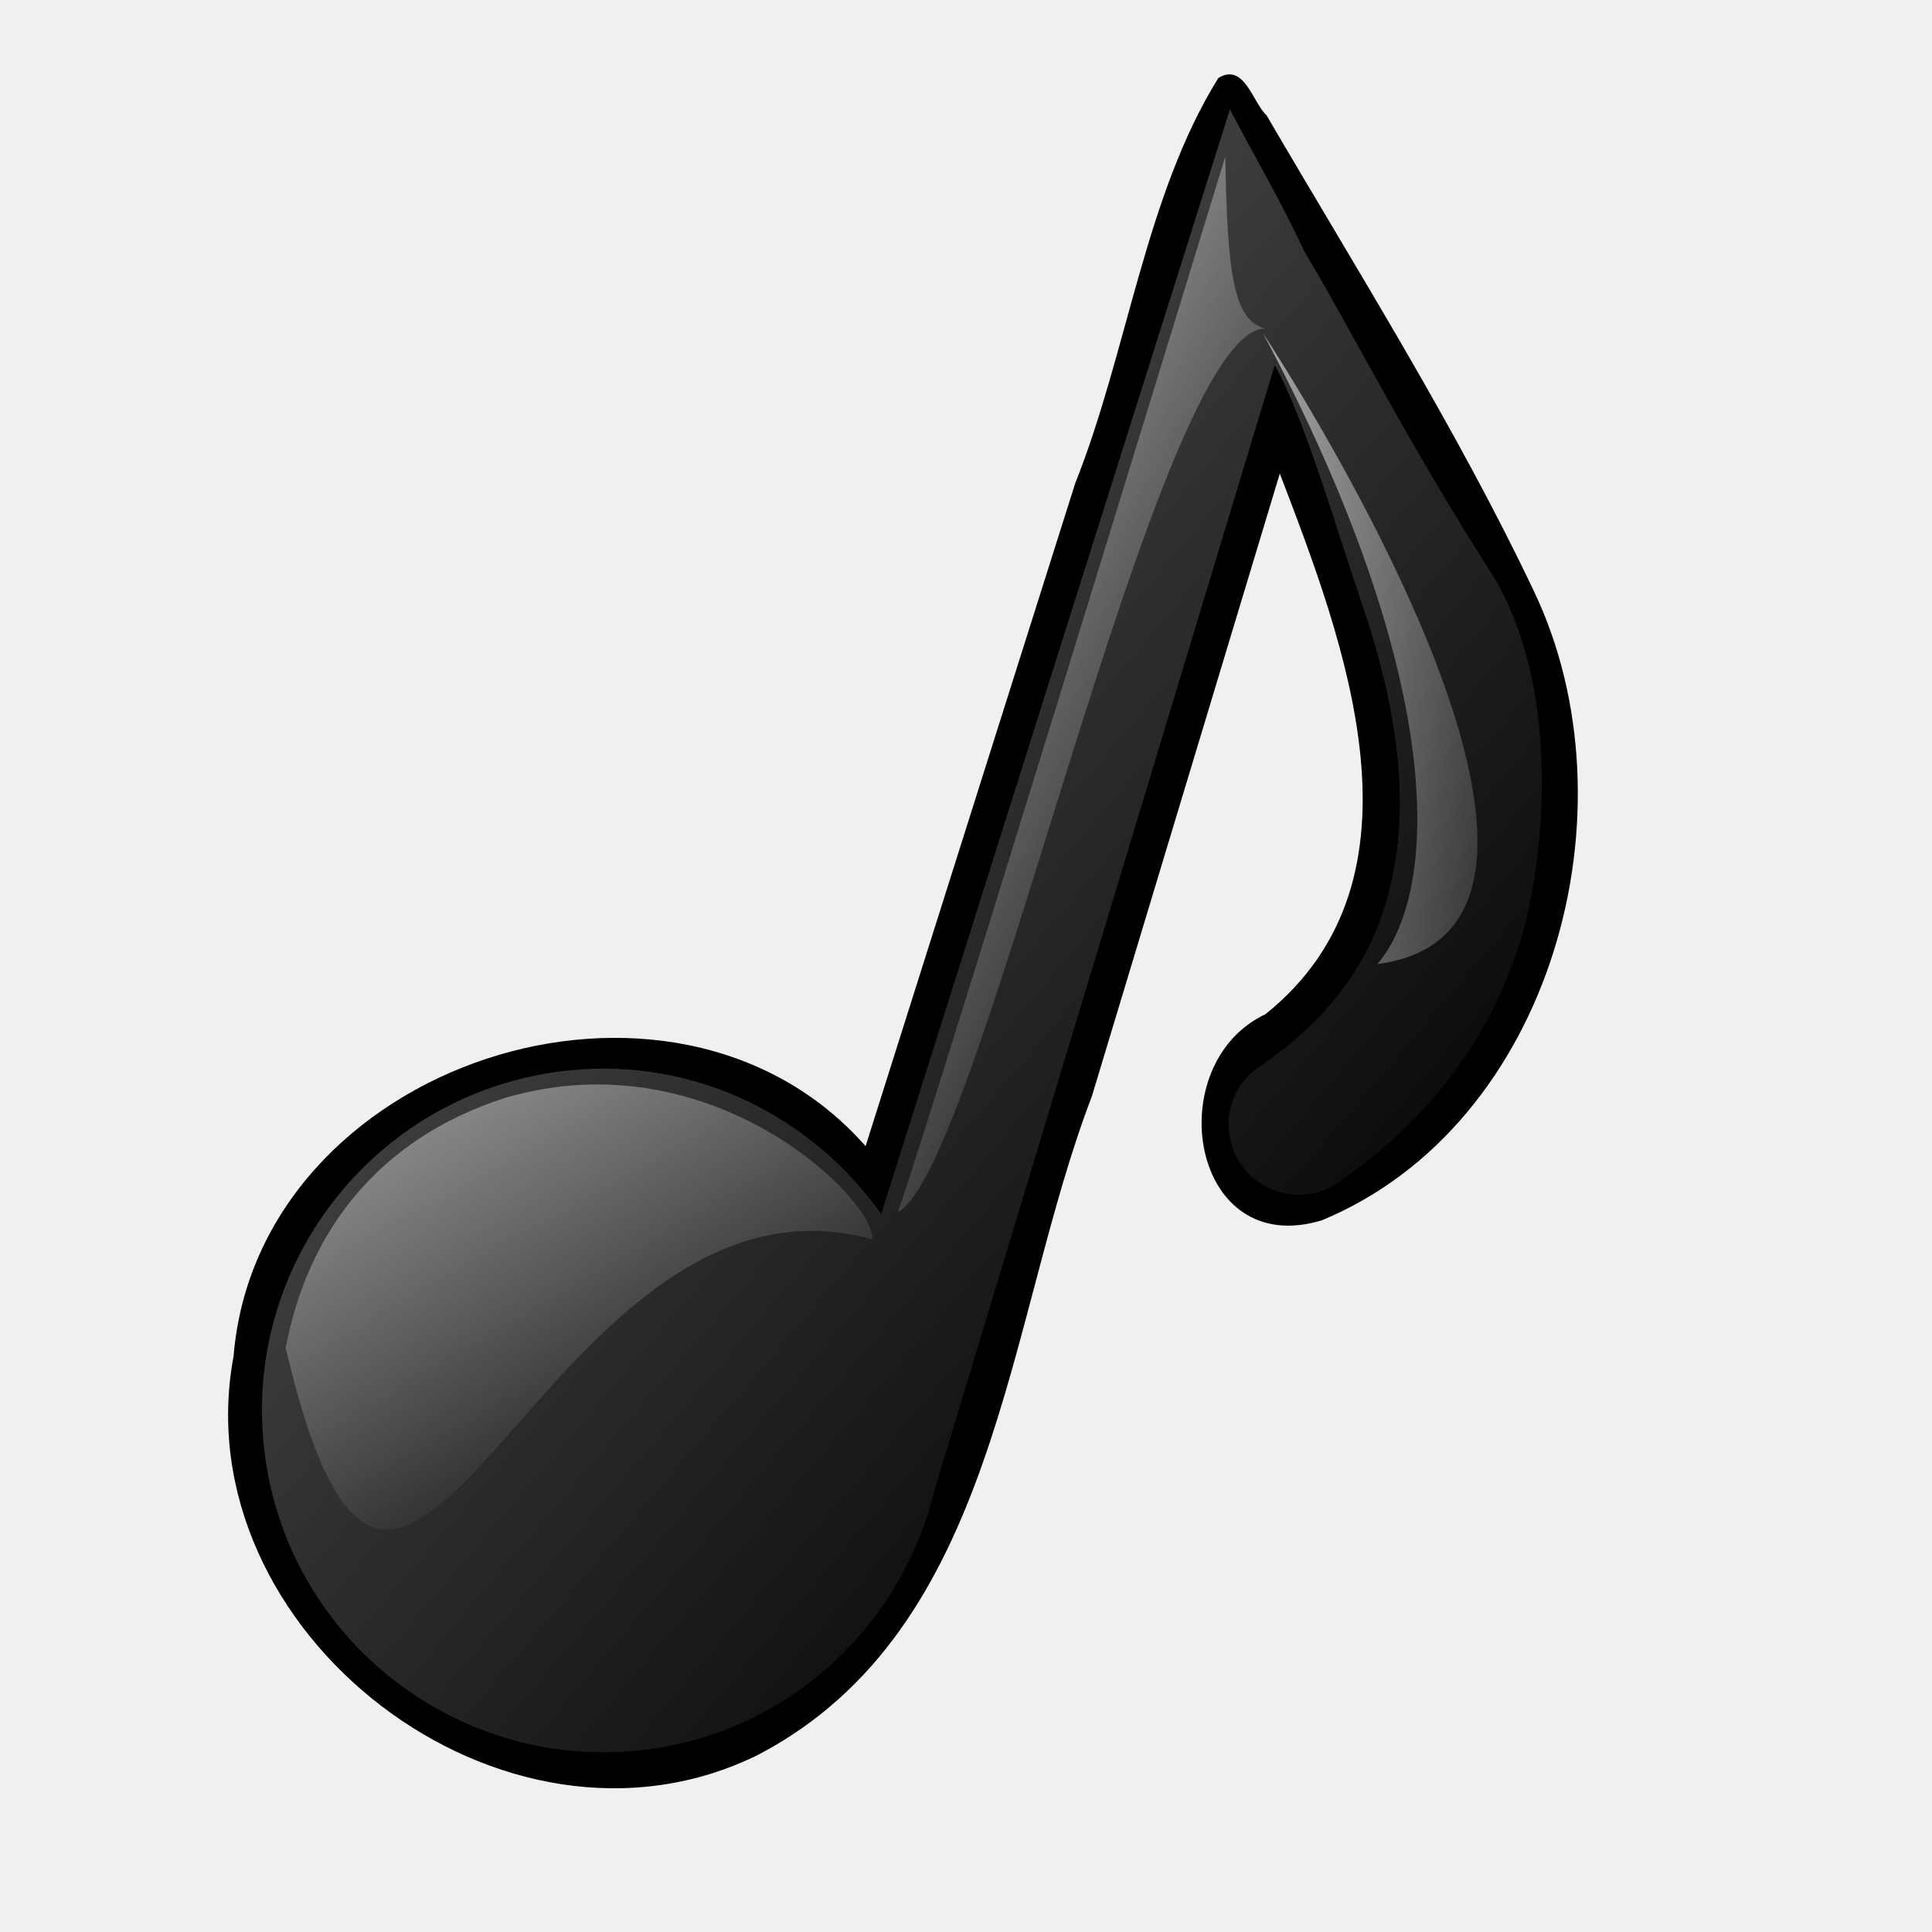
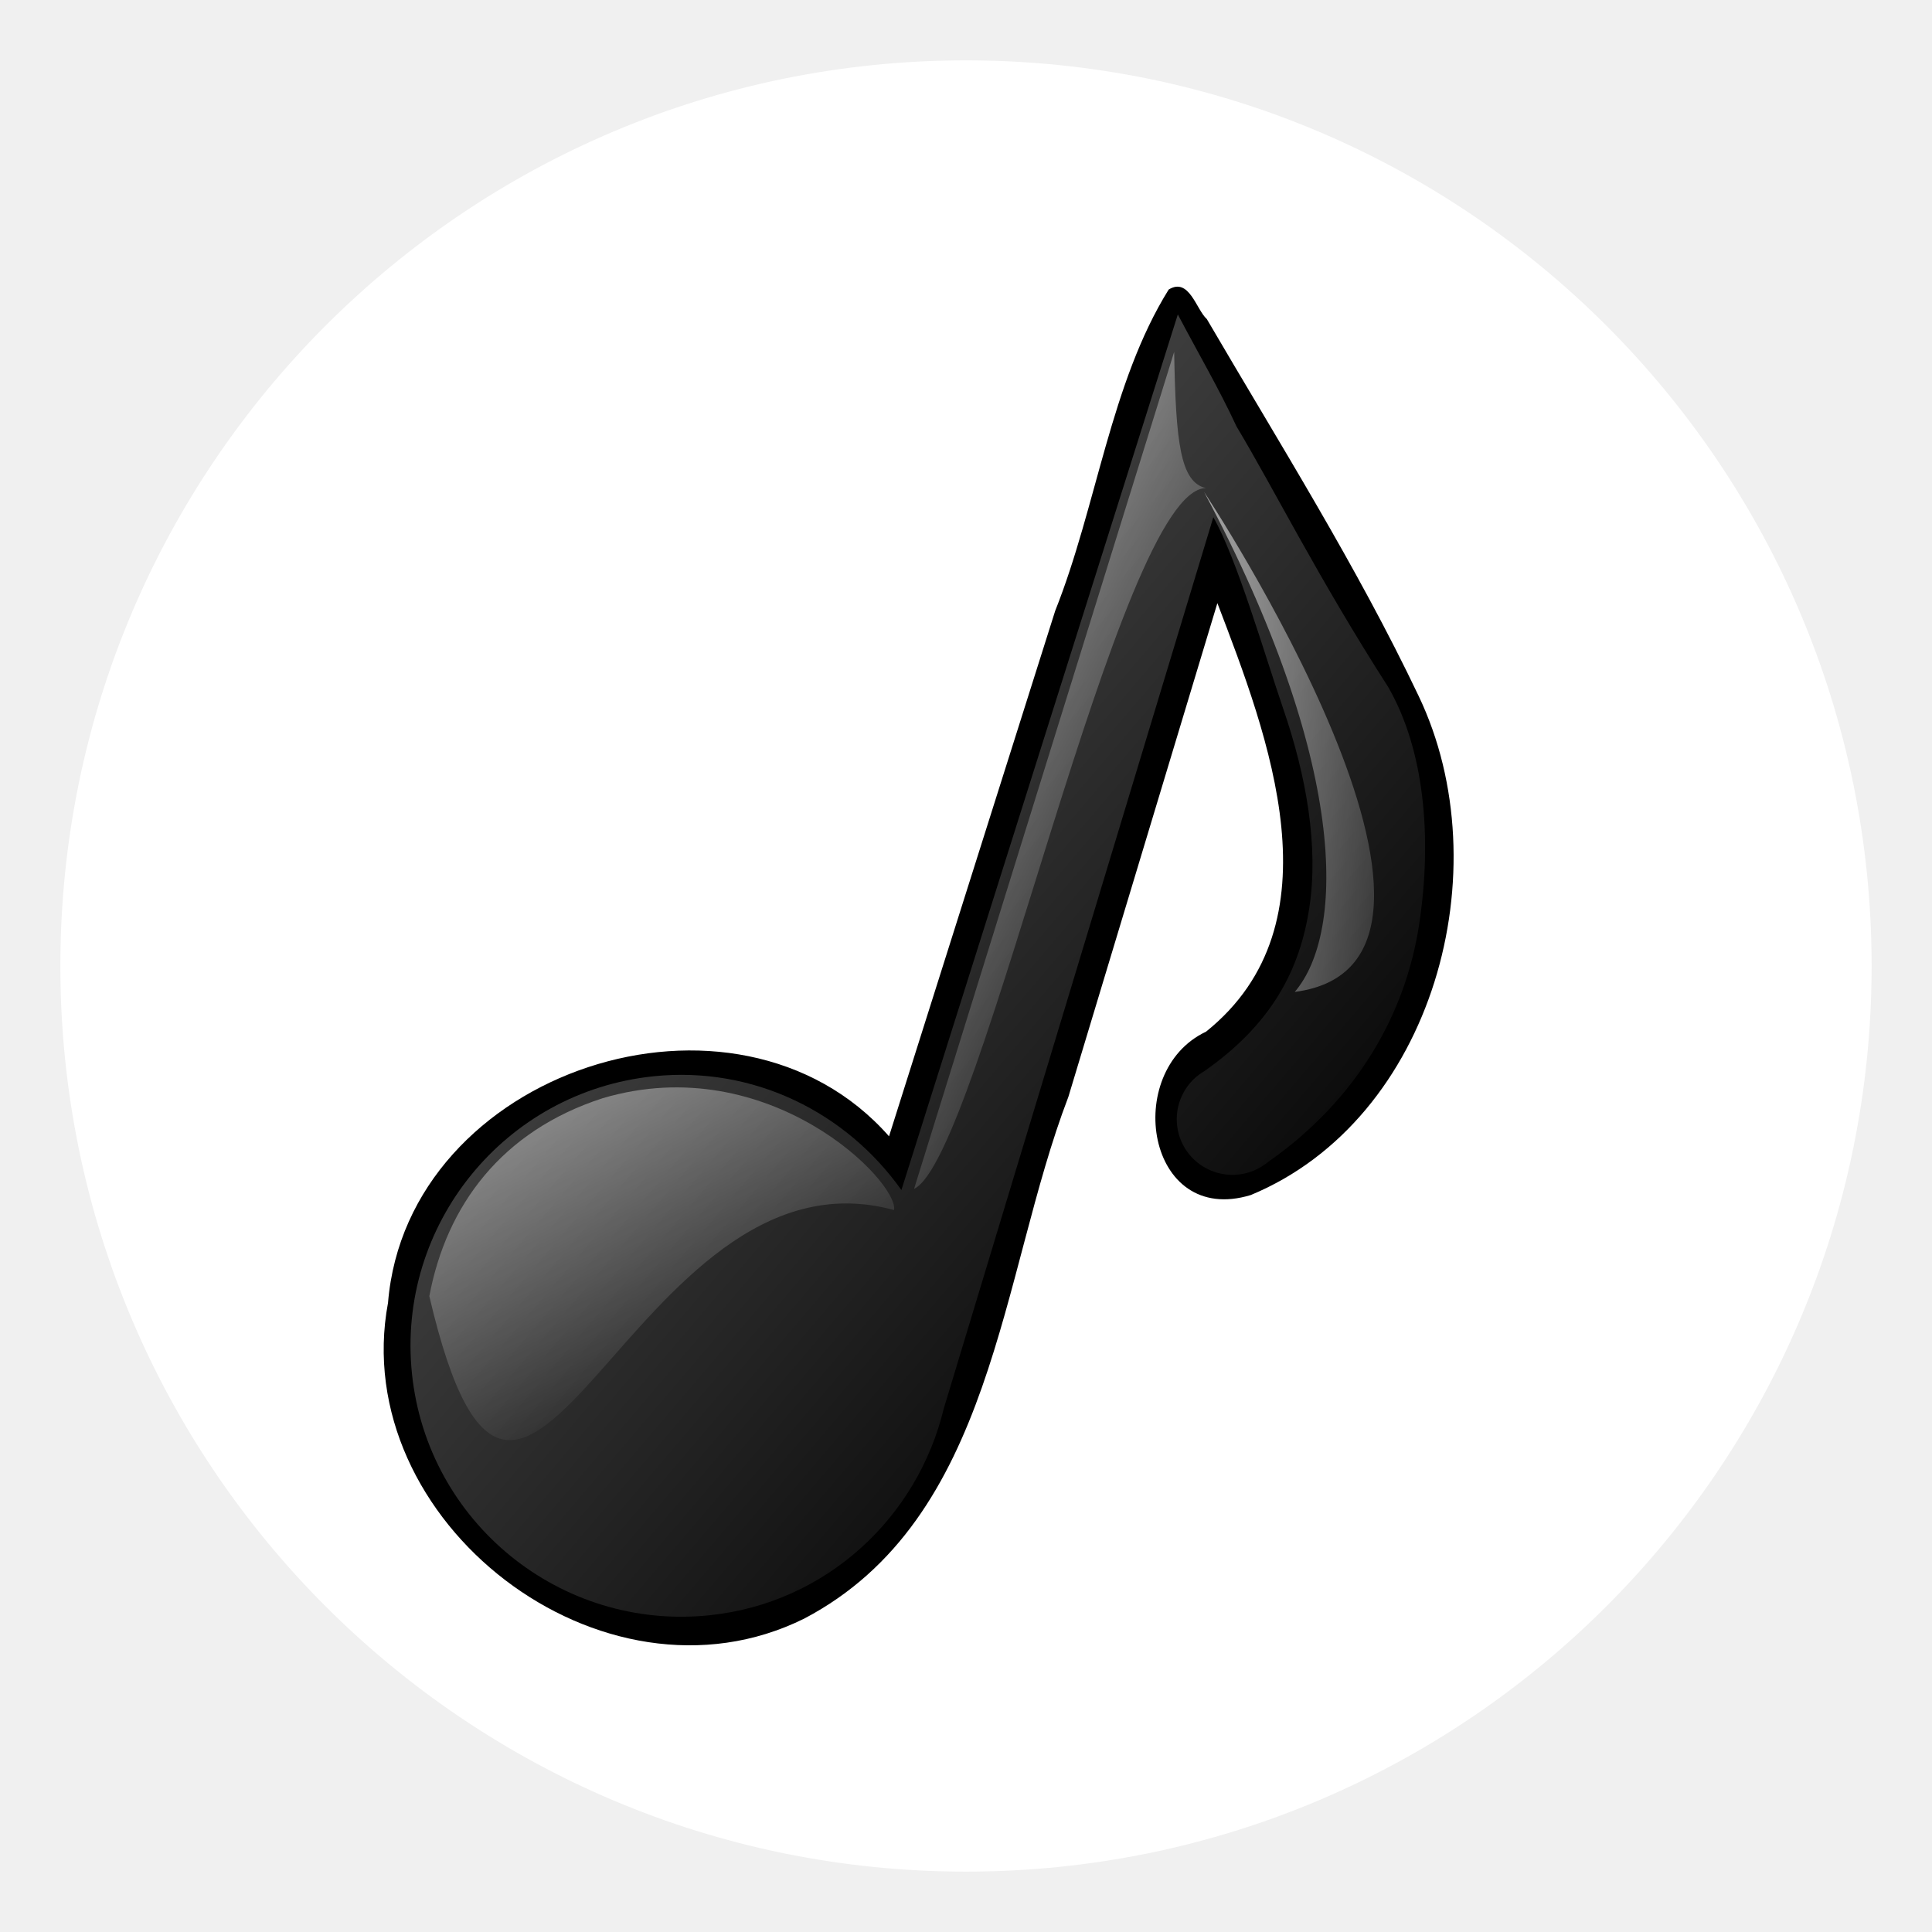
- <svg xmlns="http://www.w3.org/2000/svg" xmlns:xlink="http://www.w3.org/1999/xlink" id="svg2" height="80pt" width="80pt">
-   <defs id="defs3">
-     <linearGradient id="linearGradient3579">
-       <stop id="stop3581" stop-color="#fff" offset="0" />
-       <stop id="stop3583" stop-color="#fff" stop-opacity="0" offset="1" />
+ <svg xmlns="http://www.w3.org/2000/svg" xmlns:xlink="http://www.w3.org/1999/xlink" height="106.667" width="106.667">
+   <defs>
+     <linearGradient id="A" gradientUnits="userSpaceOnUse">
+       <stop stop-color="#fff" offset="0" />
+       <stop stop-color="#fff" stop-opacity="0" offset="1" />
    </linearGradient>
-     <linearGradient id="linearGradient10460" x1="80.239" gradientUnits="userSpaceOnUse" x2="18.904" gradientTransform="scale(.88267 1.1329)" y1="81.056" y2="13.945">
-       <stop id="stop8159" offset="0" />
-       <stop id="stop8161" stop-color="#606060" offset="1" />
+     <linearGradient id="B" x1="80.239" gradientUnits="userSpaceOnUse" x2="18.904" gradientTransform="scale(0.88267,1.1329)" y1="81.056" y2="13.945">
+       <stop offset="0" />
+       <stop stop-color="#606060" offset="1" />
    </linearGradient>
-     <linearGradient id="linearGradient10462" x1="-19.04" xlink:href="#linearGradient3579" gradientUnits="userSpaceOnUse" x2="15.224" gradientTransform="matrix(1.2691 -.13167 .080881 .77957 3.5237e-17 -5.356e-17)" y1="52.714" y2="111.34" />
-     <linearGradient id="linearGradient10464" x1="71.088" xlink:href="#linearGradient3579" gradientUnits="userSpaceOnUse" x2="97.343" gradientTransform="matrix(.60451 -.062719 .1698 1.6366 0 0)" y1="-6.621" y2="37.164" />
-     <linearGradient id="linearGradient10466" x1="95.225" xlink:href="#linearGradient3579" gradientUnits="userSpaceOnUse" x2="156.68" gradientTransform="scale(.5831 1.715)" y1="4.425" y2="20.793" />
+     <linearGradient id="C" x1="-19.04" xlink:href="#A" x2="15.224" gradientTransform="matrix(1.2691,-0.13167,0.080881,0.77957,0,0)" y1="52.714" y2="111.34" />
+     <linearGradient id="D" x1="71.088" xlink:href="#A" x2="97.343" gradientTransform="matrix(0.60451,-0.062719,0.1698,1.6366,0,0)" y1="-6.621" y2="37.164" />
+     <linearGradient id="E" x1="95.225" xlink:href="#A" x2="156.68" gradientTransform="scale(0.5831,1.715)" y1="4.425" y2="20.793" />
  </defs>
-   <g id="layer1">
-     <g id="g10453" transform="matrix(.96927 0 0 .96927 .38699 2.0647)">
-       <path id="path9681" d="m69 2.312c-4.182 6.723-5.162 15.576-8.154 23.086l-11.94 37.758c-10.999-12.497-34.629-4.748-36 11.959-2.936 15.69 15.411 29.885 29.906 22.697 13.675-7.187 14.049-24.626 18.983-37.496 3.568-11.824 7.137-23.648 10.705-35.472 3.659 9.567 8.861 23.028-0.817 30.796-6.038 2.85-4.285 14.034 3.223 11.735 13.141-5.459 18.013-23.406 12.055-35.86-4.419-9.293-10.011-18.167-15.22-27.083-0.763-0.683-1.266-3.03-2.741-2.119z" />
-       <path id="path1291" fill="url(#linearGradient10460)" d="m69.658 4.101l-2.317 7.341-17.546 55.576c-3.934-5.545-10.574-8.925-17.814-8.174-10.69 1.109-18.465 10.683-17.355 21.374 1.109 10.691 10.683 18.465 21.374 17.356 8.428-0.875 14.96-7.051 16.838-14.849l19.371-64.054c1.691 2.961 3.68 9.844 5.045 13.829 1.63 4.754 2.529 9.796 1.854 14.228-0.676 4.433-2.667 8.334-7.547 11.748-1.302 0.761-2.063 2.187-1.973 3.692 0.09 1.506 1.014 2.828 2.397 3.427 1.384 0.6 2.989 0.377 4.149-0.587 6.521-4.562 9.905-10.785 10.861-17.056s0.374-12.566-2.213-17.065c-5.06-7.89-8.201-14.225-10.907-18.739-1.247-2.699-2.811-5.365-4.217-8.047z" />
-       <path id="path2057" fill="url(#linearGradient10462)" d="m28.343 60.415c-7.297 2.356-11.243 7.731-12.469 14.228 6.647 28.457 14.41-11.38 33.392-6.187 0.368-1.99-8.963-11.569-20.923-8.041z" />
-       <path id="path3587" fill="url(#linearGradient10464)" d="m50.706 66.934c4.801-2.272 14.704-50.34 20.975-50.353-1.84-0.43-2.171-3.24-2.286-9.791-0.328 1.052-18.474 60.366-18.689 60.144z" />
-       <path id="path5873" fill-rule="evenodd" fill="url(#linearGradient10466)" d="m71.542 16.852s22.417 33.863 6.518 35.93c3.657-4.292 3.816-16.534-6.518-35.93z" />
-     </g>
+   <circle cx="53.333" cy="53.333" r="50" fill="#fff" fill-rule="evenodd" />
+   <g transform="matrix(.768347 0 0 .768347 11.50703 14.20976)">
+     <path d="M69 2.313c-4.182 6.723-5.162 15.576-8.154 23.086l-11.94 37.758c-10.999-12.497-34.629-4.748-36 11.959-2.936 15.69 15.411 29.885 29.906 22.697 13.675-7.187 14.049-24.626 18.983-37.496L72.5 24.844c3.659 9.567 8.861 23.028-.817 30.796-6.038 2.85-4.285 14.034 3.223 11.735 13.141-5.459 18.013-23.406 12.055-35.86-4.419-9.293-10.011-18.167-15.22-27.083-.763-.683-1.266-3.03-2.741-2.119z" />
+     <path fill="url(#B)" d="M69.658 4.101l-2.317 7.341-17.546 55.576c-3.934-5.545-10.574-8.925-17.814-8.174-10.69 1.109-18.465 10.683-17.355 21.374S25.309 98.683 36 97.574c8.428-.875 14.96-7.051 16.838-14.849l19.371-64.054c1.691 2.961 3.68 9.844 5.045 13.829 1.63 4.754 2.529 9.796 1.854 14.228s-2.667 8.334-7.547 11.748c-1.302.761-2.063 2.187-1.973 3.692s1.014 2.828 2.397 3.427a4 4 0 0 0 4.149-.587c6.521-4.562 9.905-10.785 10.861-17.056s.374-12.566-2.213-17.065c-5.06-7.89-8.201-14.225-10.907-18.739-1.247-2.699-2.811-5.365-4.217-8.047z" />
+     <path fill="url(#C)" d="M28.343 60.415c-7.297 2.356-11.243 7.731-12.469 14.228 6.647 28.457 14.41-11.38 33.392-6.187.368-1.99-8.963-11.569-20.923-8.041z" />
+     <path fill="url(#D)" d="M50.706 66.934c4.801-2.272 14.704-50.34 20.975-50.353-1.84-.43-2.171-3.24-2.286-9.791L50.706 66.934z" />
+     <path fill-rule="evenodd" fill="url(#E)" d="M71.542 16.852s22.417 33.863 6.518 35.93c3.657-4.292 3.816-16.534-6.518-35.93z" />
  </g>
</svg>
